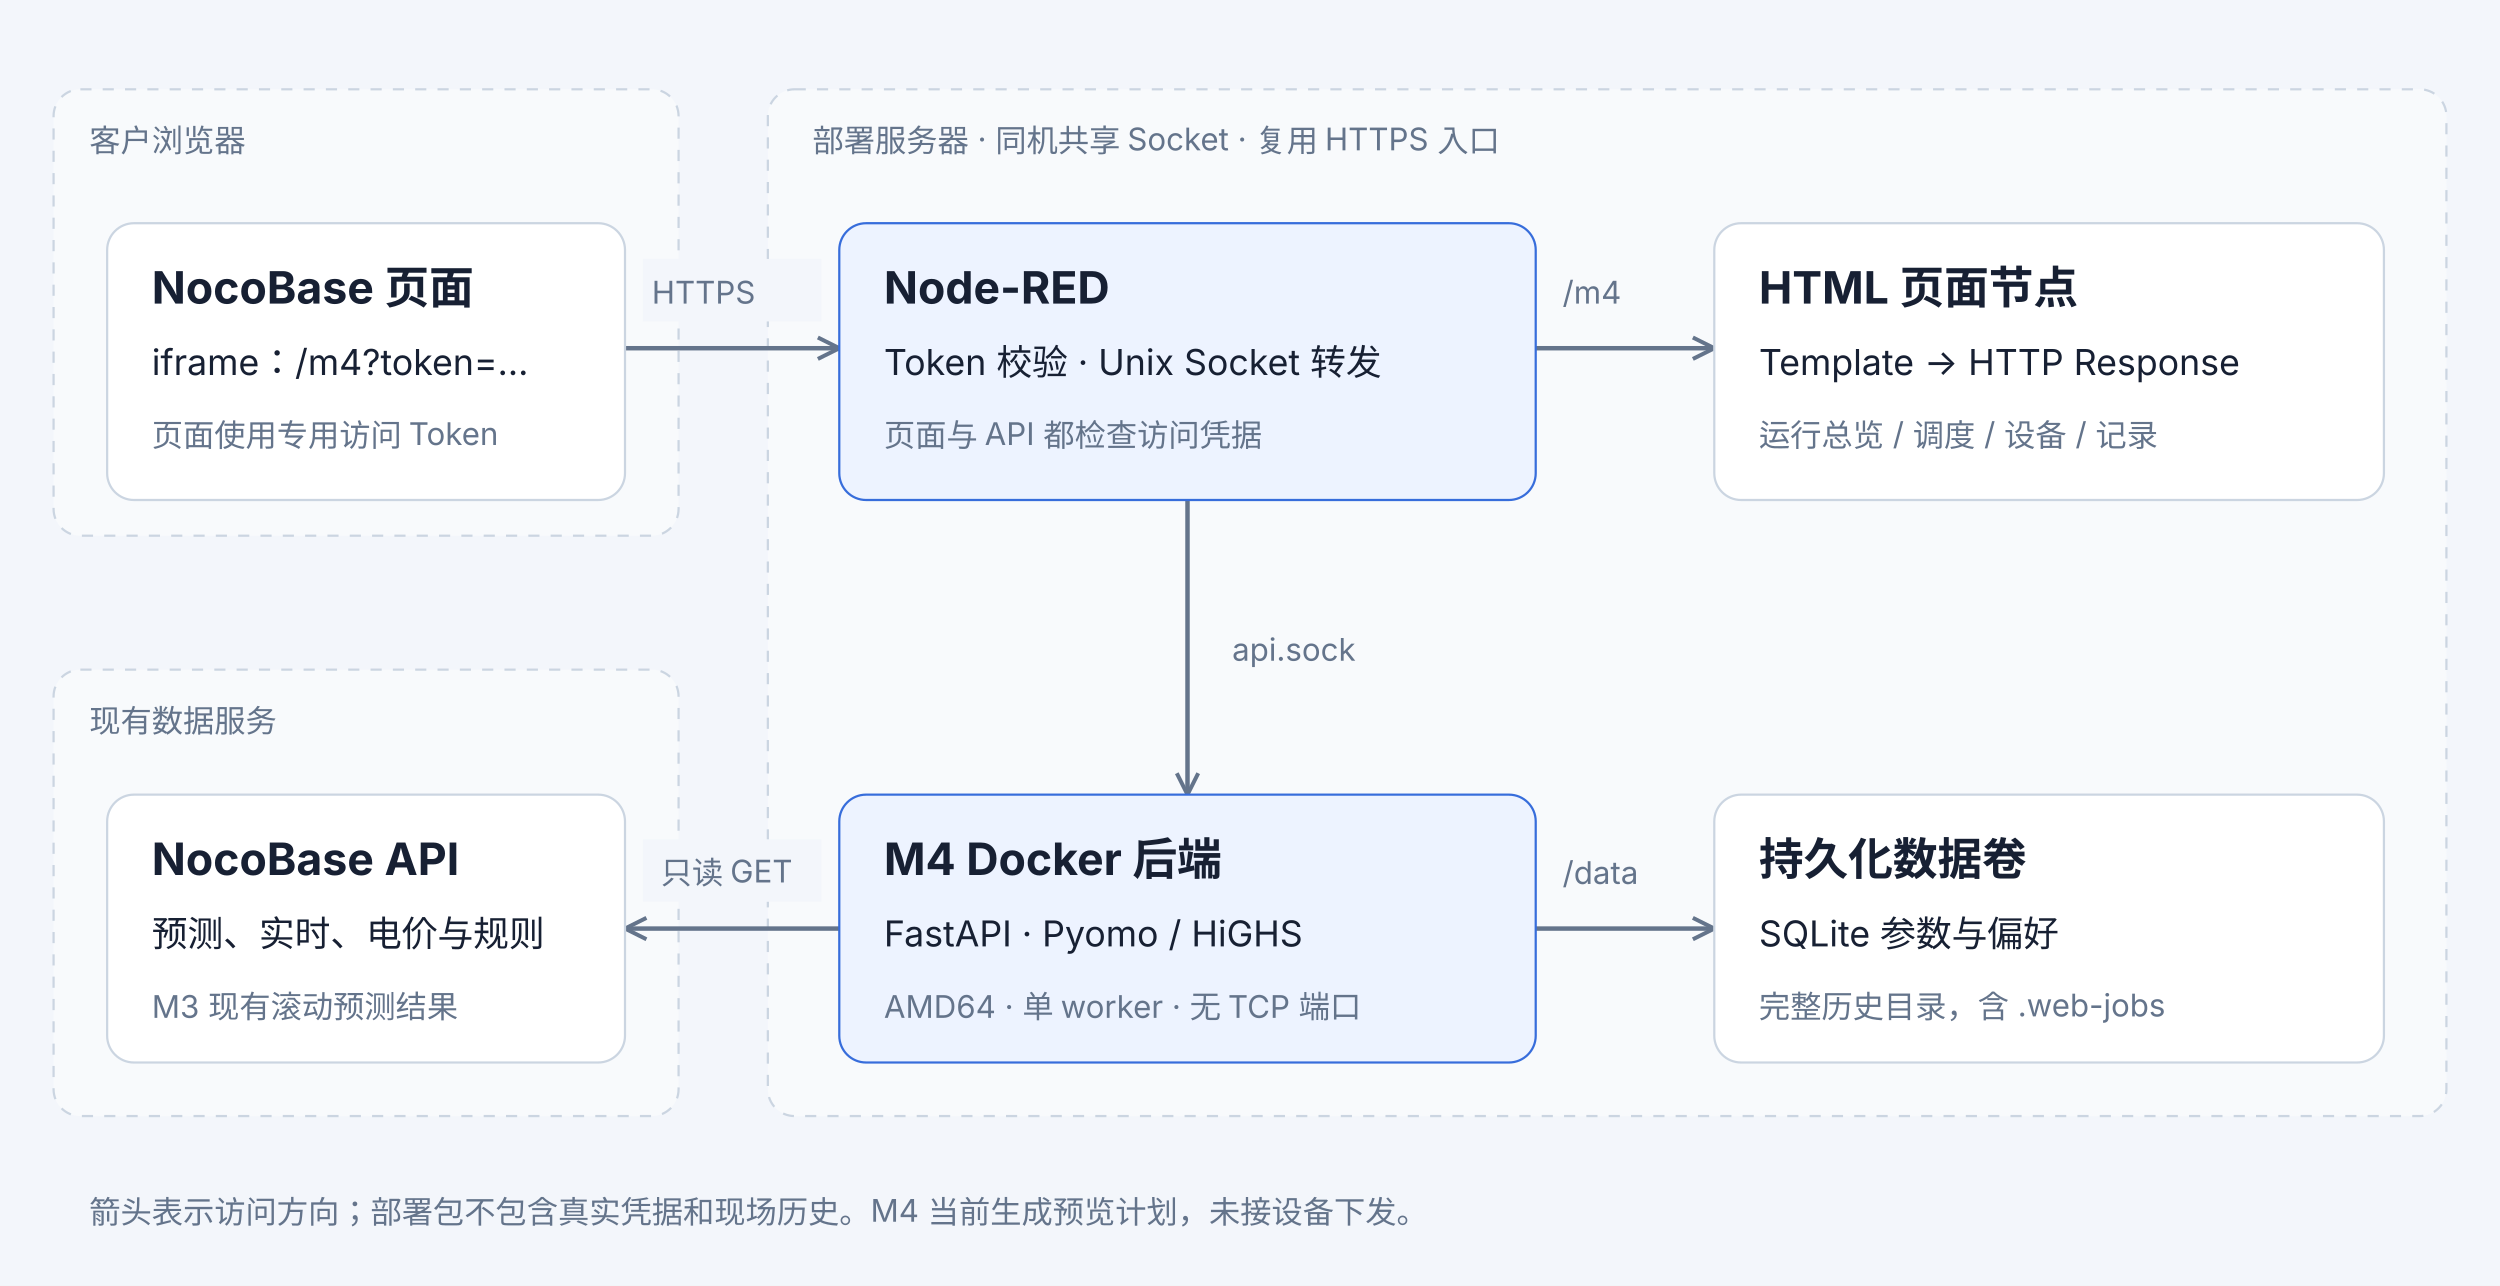
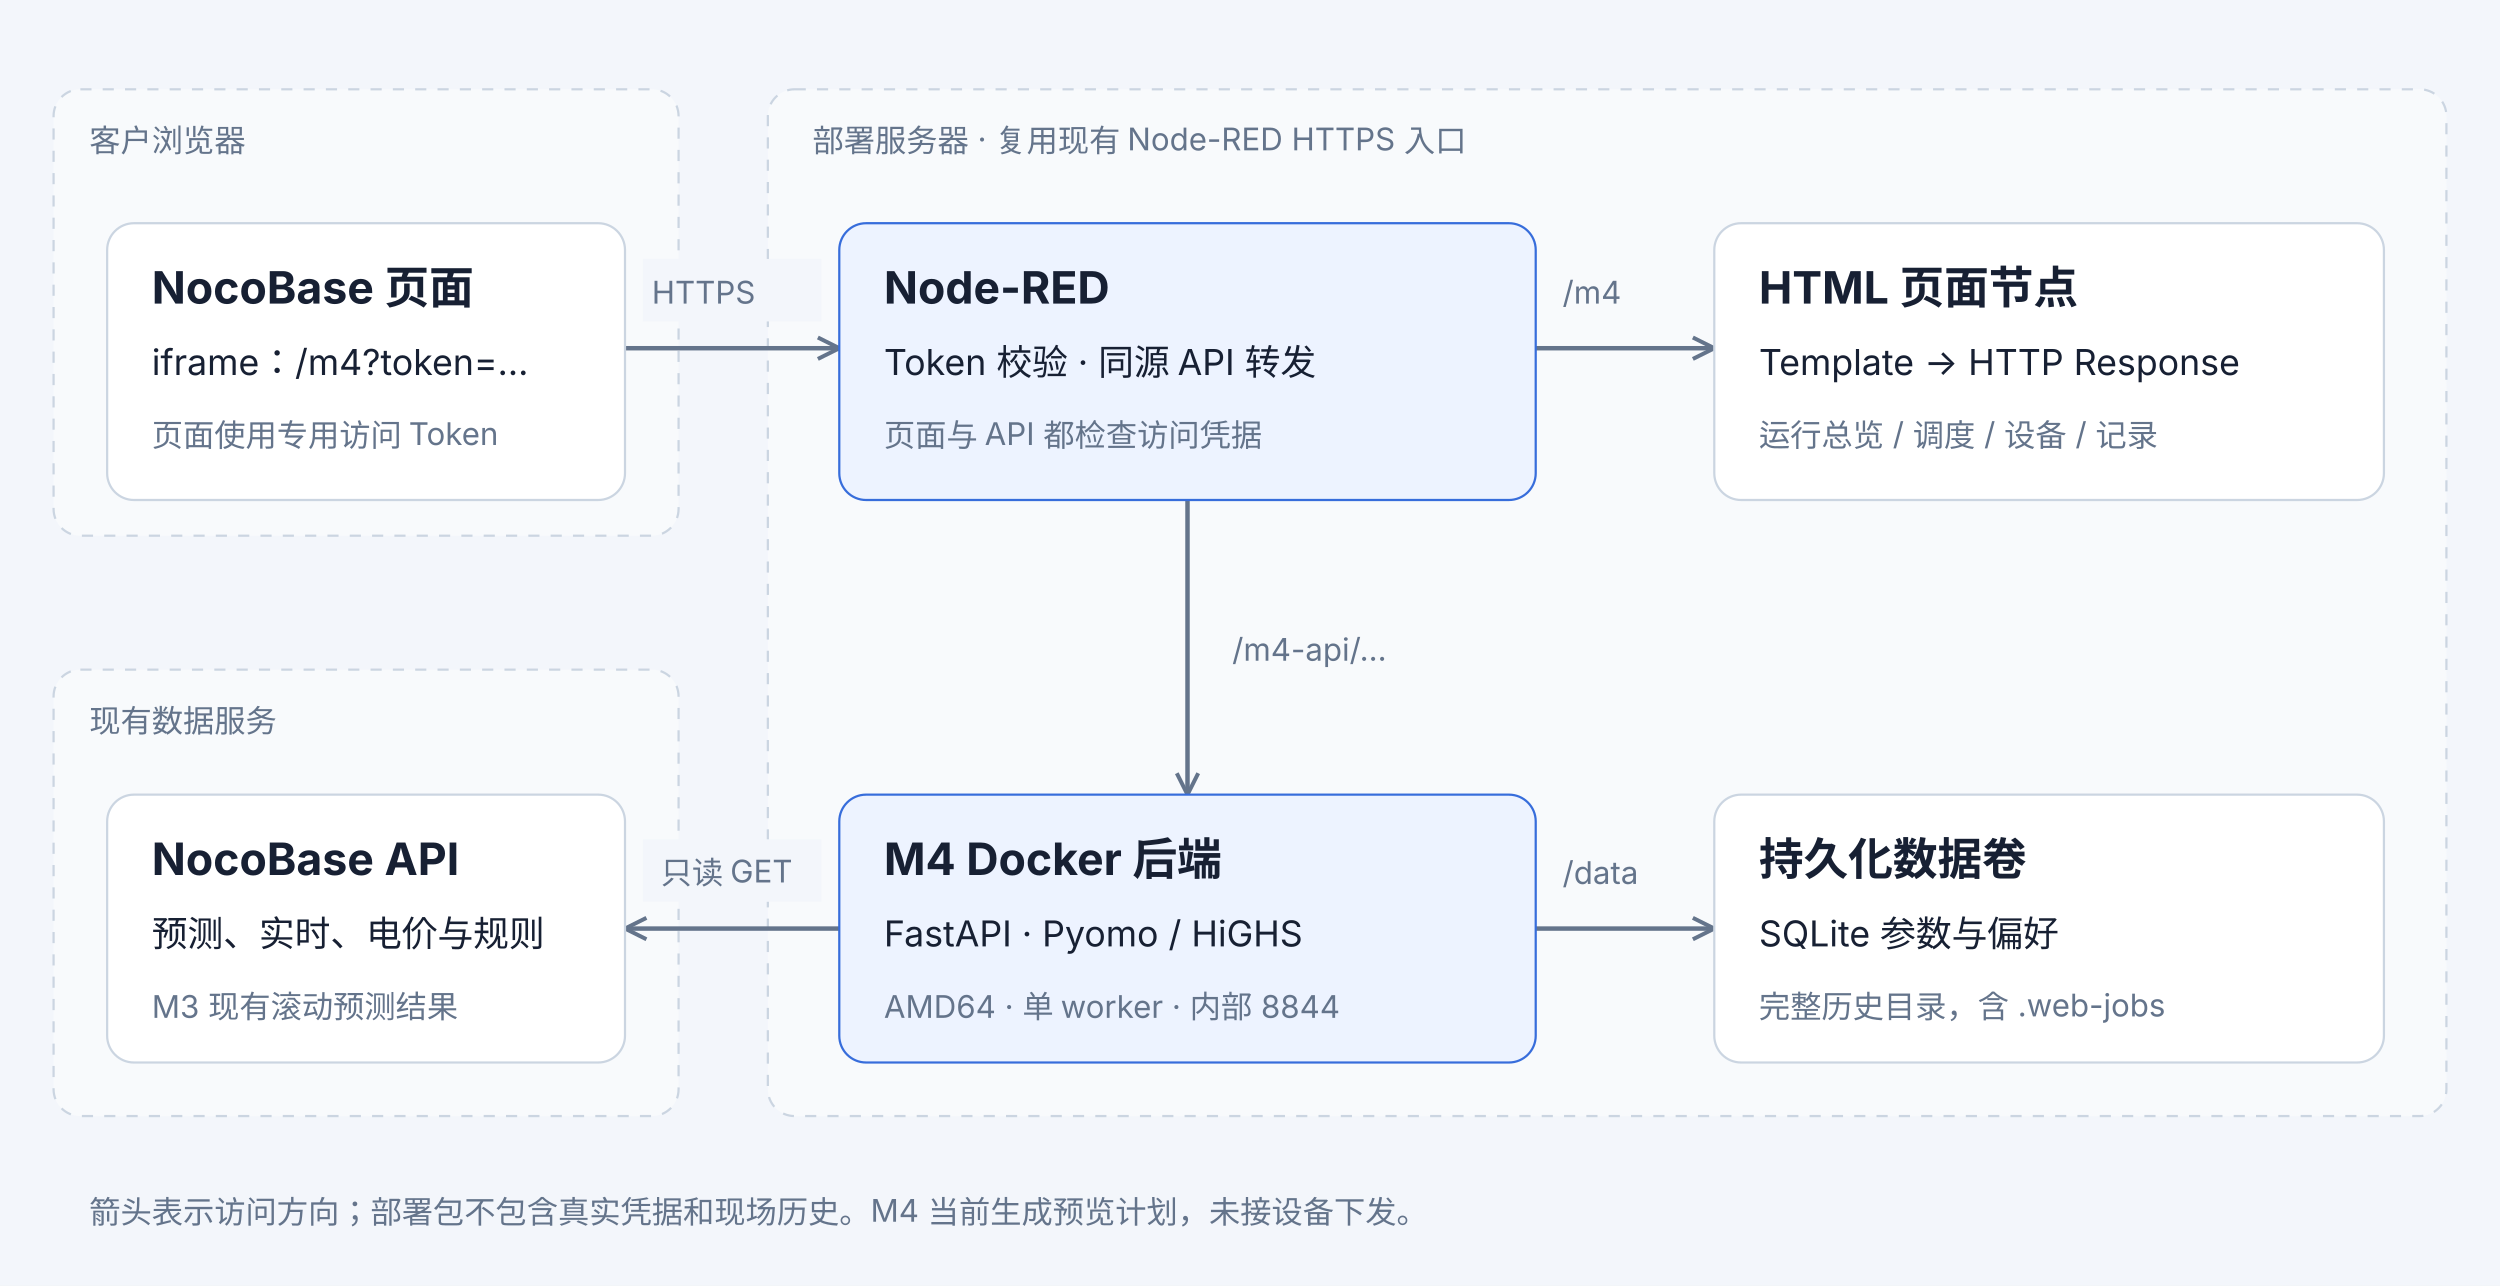
<svg xmlns="http://www.w3.org/2000/svg" viewBox="0 0 1120 576" role="img" aria-labelledby="m4-deploy-title m4-deploy-desc">
  <defs>
    <marker id="m4-deploy-arrow" viewBox="0 0 10 10" refX="9" refY="5" markerWidth="6" markerHeight="6" orient="auto-start-reverse">
      <path d="M1 1L9 5L1 9" fill="none" stroke="#64748b" stroke-width="1.5" />
    </marker>
  </defs>
  <style>text{font-family:system-ui,-apple-system,"PingFang SC","Microsoft YaHei",sans-serif;fill:#172033}.title{font-size:20px;font-weight:650}.label{font-size:16px}.note{font-size:14px;fill:#64748b}.zone{fill:#f8fafc;stroke:#cbd5e1;stroke-dasharray:5 5}.box{fill:white;stroke:#cbd5e1}.link{fill:none;stroke:#64748b;stroke-width:2;marker-end:url(#m4-deploy-arrow)}</style>
  <rect width="1120" height="576" fill="#f3f6fb" />
  <rect class="zone" x="24" y="40" width="280" height="200" rx="12" />
  <rect class="zone" x="24" y="300" width="280" height="200" rx="12" />
  <rect class="zone" x="344" y="40" width="752" height="460" rx="12" />
  <text class="note" x="40" y="68">客户浏览器</text>
  <text class="note" x="40" y="328">现有数据服务</text>
-   <text class="note" x="364" y="68">部署服务器 · 同机共享 Socket · 复用 HTTPS 入口</text>
+   <text class="note" x="364" y="68">部署服务器 · 复用现有 Node-RED HTTPS 入口</text>
  <path class="link" d="M280 156H376" />
  <path class="link" d="M688 156H768" />
  <path class="link" d="M532 224V356" />
  <path class="link" d="M688 416H768" />
  <path class="link" d="M376 416H280" />
  <rect x="288" y="116" width="80" height="28" fill="#f3f6fb" />
  <text class="note" x="292" y="136">HTTPS</text>
  <rect x="696" y="116" width="64" height="28" fill="#f8fafc" />
  <text class="note" x="700" y="136">/m4</text>
  <rect x="544" y="276" width="128" height="28" fill="#f8fafc" />
-   <text class="note" x="552" y="296">api.sock</text>
+   <text class="note" x="552" y="296">/m4-api/…</text>
  <rect x="696" y="376" width="64" height="28" fill="#f8fafc" />
  <text class="note" x="700" y="396">/data</text>
  <rect x="288" y="376" width="80" height="28" fill="#f3f6fb" />
  <text class="note" x="296" y="396">只读 GET</text>
  <rect class="box" x="48" y="100" width="232" height="124" rx="12" />
  <text class="title" x="68" y="136">NocoBase 页面</text>
  <text class="label" x="68" y="168">iframe：/m4?token=…</text>
  <text class="note" x="68" y="200">页面使用专用访问 Token</text>
  <rect x="376" y="100" width="312" height="124" rx="12" fill="#edf3ff" stroke="#376ddb" />
  <text class="title" x="396" y="136">Node-RED</text>
-   <text class="label" x="396" y="168">Token 校验 · Unix Socket 转发</text>
+   <text class="label" x="396" y="168">Token 校验 · 同源 API 转发</text>
  <text class="note" x="396" y="200">页面与 API 都检查访问凭据</text>
  <rect class="box" x="768" y="100" width="300" height="124" rx="12" />
  <text class="title" x="788" y="136">HTML 页面节点</text>
  <text class="label" x="788" y="168">Template → HTTP Response</text>
  <text class="note" x="788" y="200">运行总览 / 调度 / 设备 / 记录</text>
  <rect class="box" x="48" y="356" width="232" height="120" rx="12" />
  <text class="title" x="68" y="392">NocoBase API</text>
  <text class="label" x="68" y="424">预测、实时、电价与规则</text>
  <text class="note" x="68" y="456">M3 现有滚动预测结果</text>
  <rect x="376" y="356" width="312" height="120" rx="12" fill="#edf3ff" stroke="#376ddb" />
  <text class="title" x="396" y="392">M4 Docker 后端</text>
  <text class="label" x="396" y="424">FastAPI · Pyomo / HiGHS</text>
-   <text class="note" x="396" y="456">AMD64 · 单 worker · 无 TCP 端口</text>
+   <text class="note" x="396" y="456">AMD64 · 单 worker · 内部 8844</text>
  <rect class="box" x="768" y="356" width="300" height="120" rx="12" />
  <text class="title" x="788" y="392">持久化数据卷</text>
  <text class="label" x="788" y="424">SQLite 参数与偏好</text>
  <text class="note" x="788" y="456">完整历史目录，含 .web-jobs</text>
  <text class="note" x="40" y="548">箭头表示访问方向；部署包不包含真实凭据和现场历史。M4 当前生成预览计划，未接设备下发。</text>
</svg>
